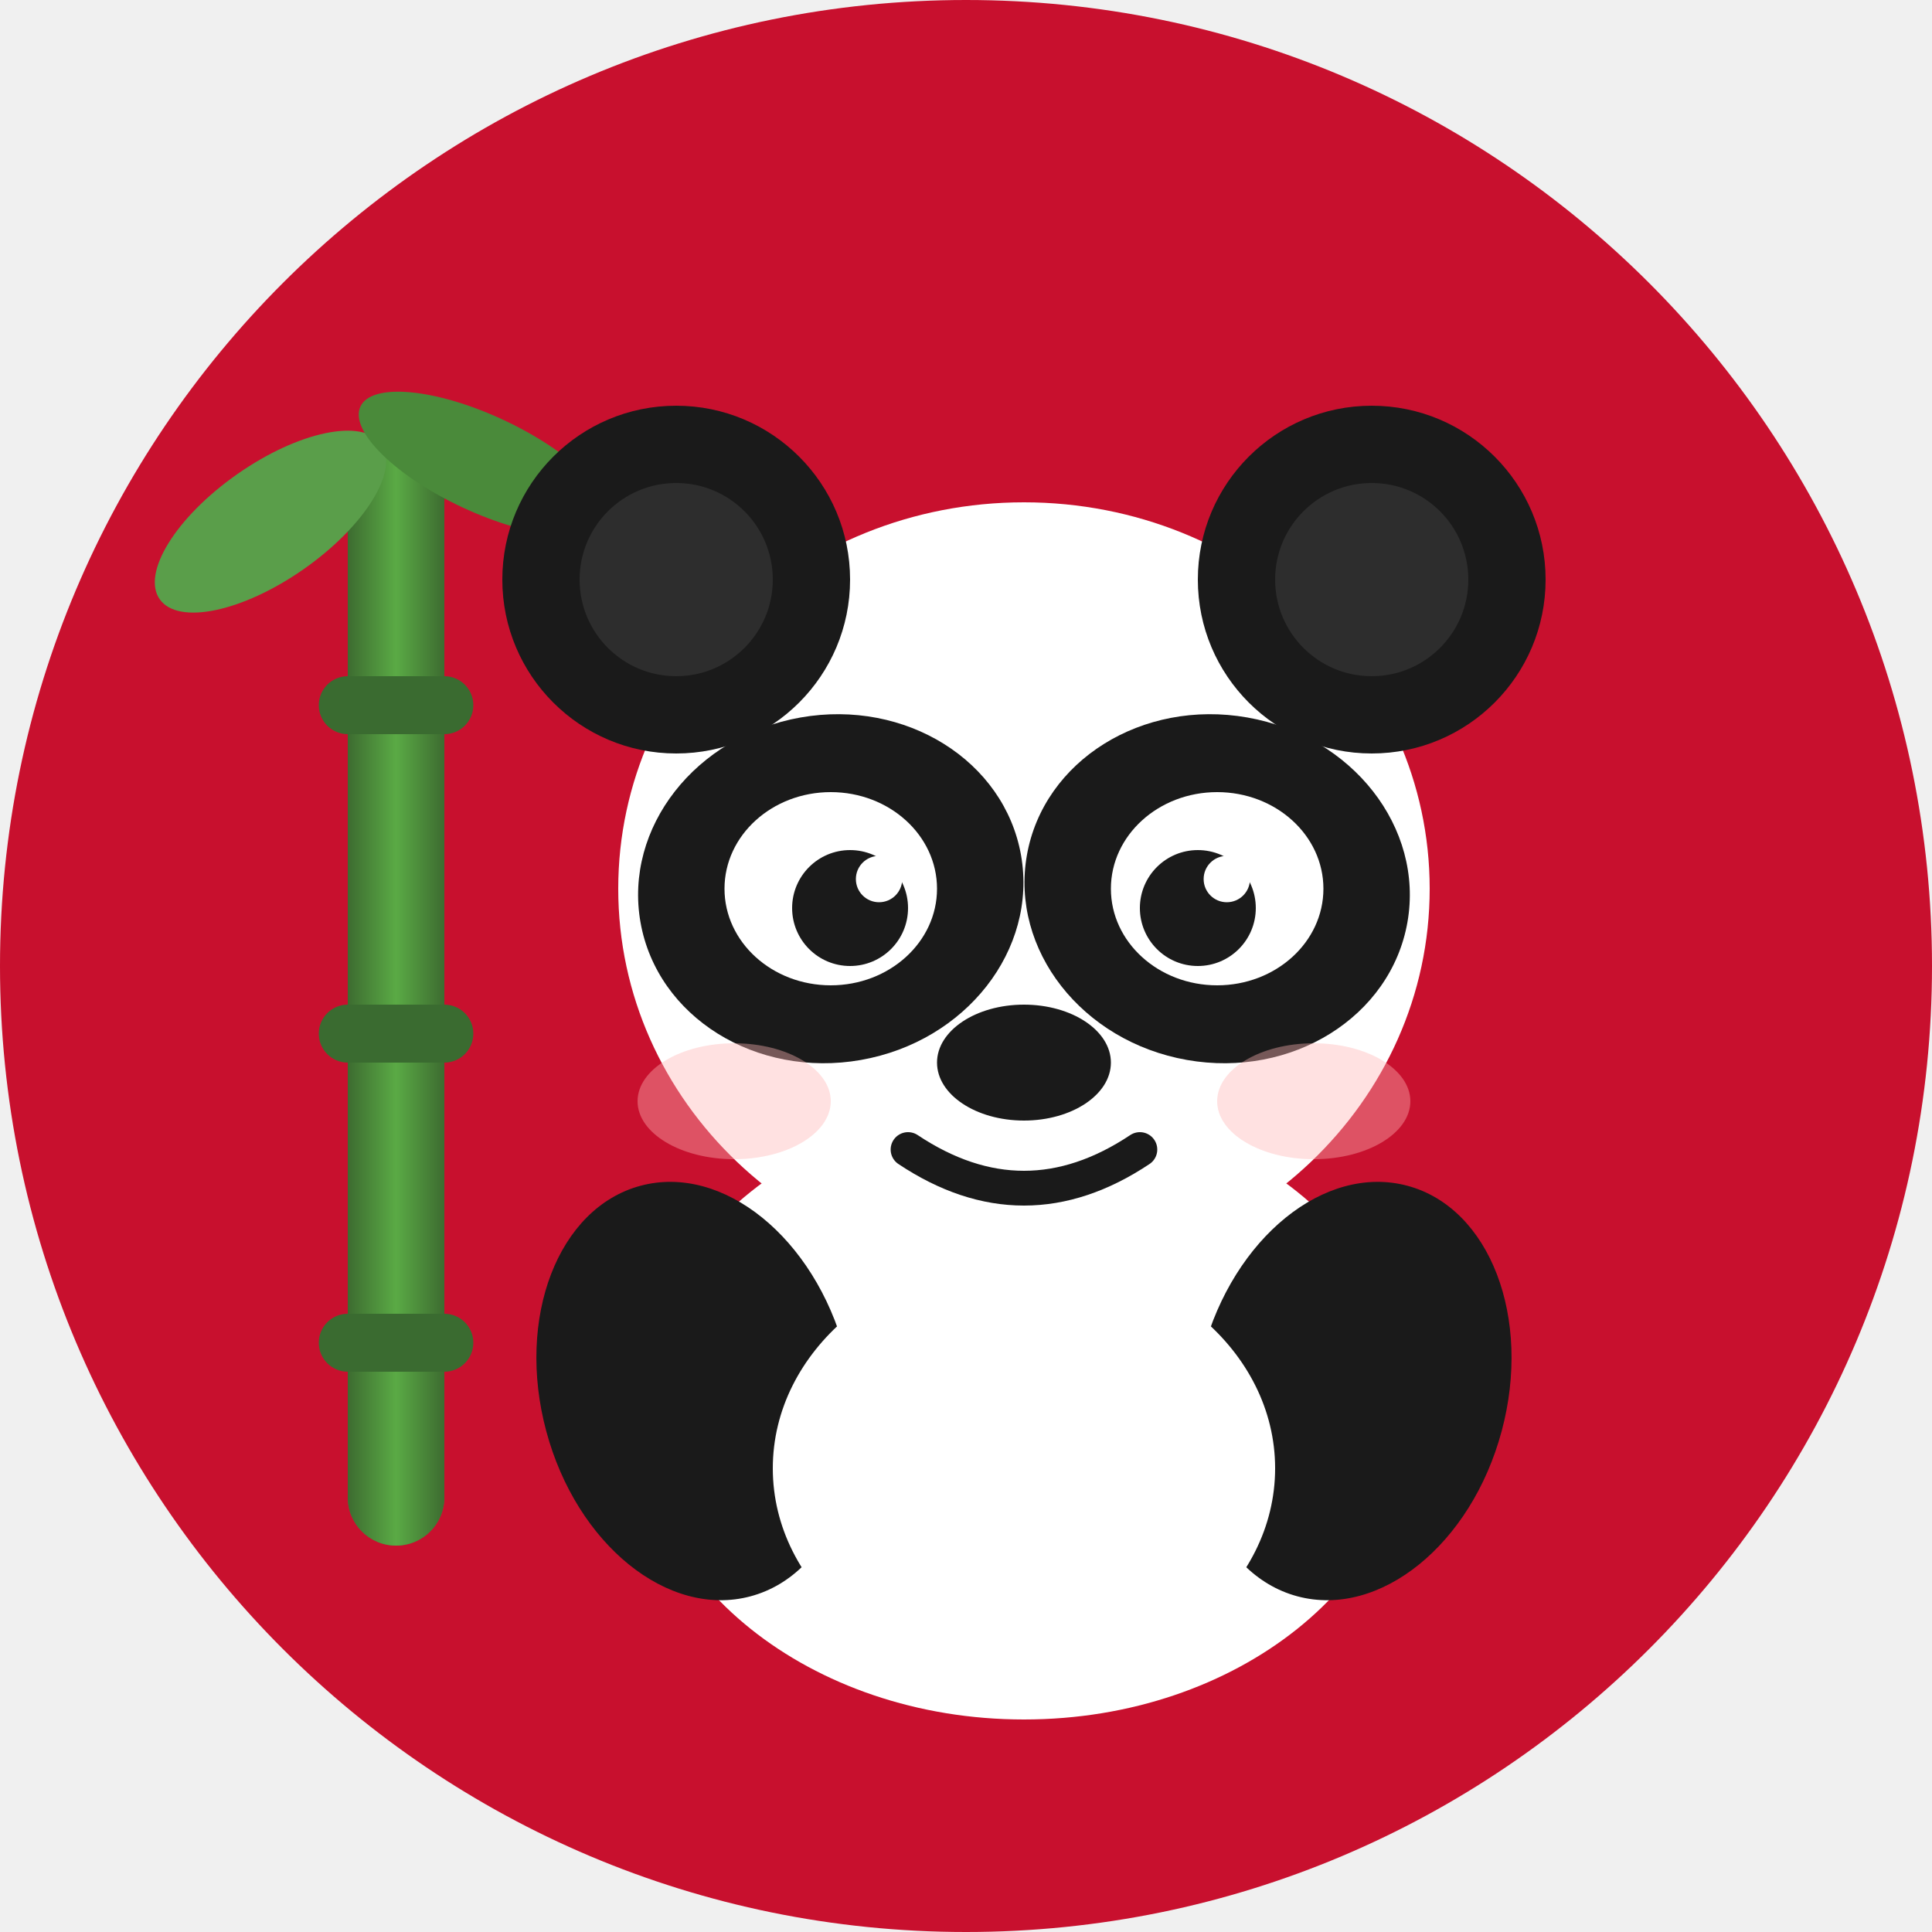
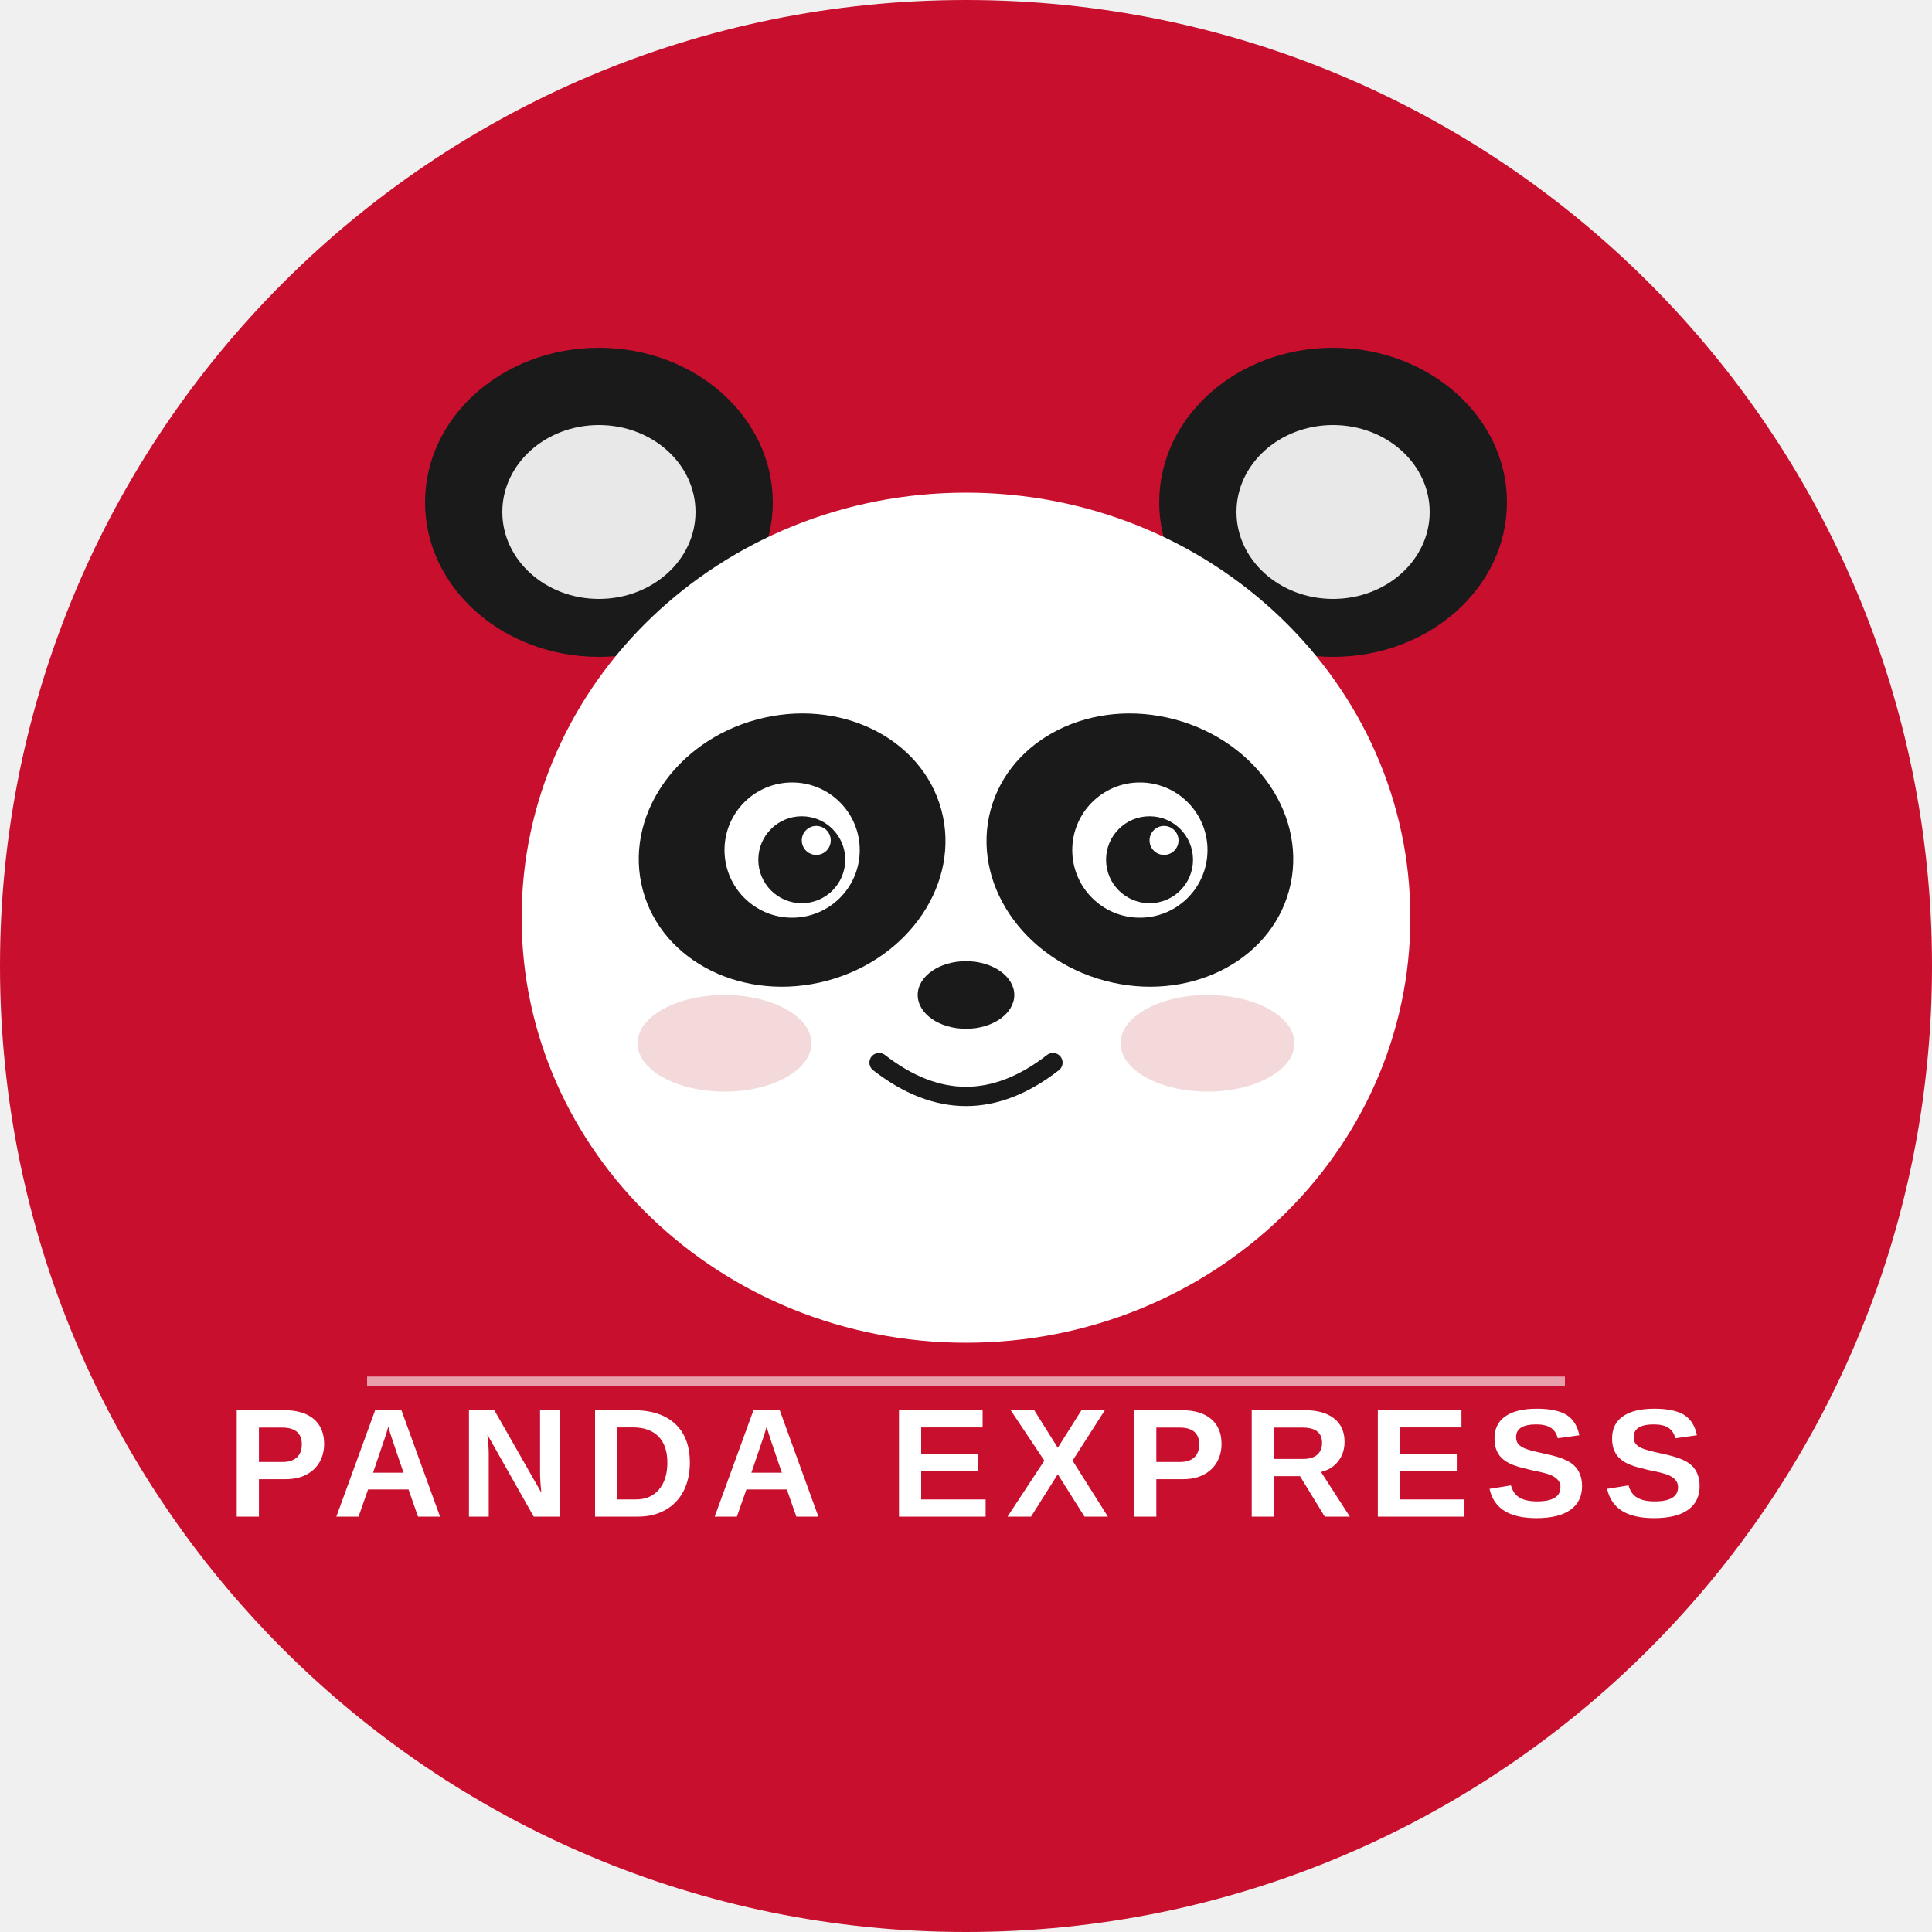
- <svg xmlns="http://www.w3.org/2000/svg" viewBox="0 0 100 100">
-   <circle cx="50" cy="50" r="50" fill="#C8102E" />
-   <rect x="18" y="22" width="5" height="58" rx="2.5" fill="#4A7C3F" />
-   <rect x="18" y="22" width="5" height="58" rx="2.5" fill="url(#bambooGrad)" />
-   <rect x="16.5" y="35" width="8" height="3" rx="1.5" fill="#3A6B30" />
-   <rect x="16.5" y="52" width="8" height="3" rx="1.5" fill="#3A6B30" />
-   <rect x="16.5" y="68" width="8" height="3" rx="1.5" fill="#3A6B30" />
-   <ellipse cx="14" cy="27" rx="7" ry="3" fill="#5A9E4A" transform="rotate(-35 14 27)" />
-   <ellipse cx="25" cy="24" rx="7" ry="2.5" fill="#4A8A3A" transform="rotate(25 25 24)" />
-   <ellipse cx="53" cy="73" rx="20" ry="16" fill="white" />
-   <ellipse cx="36" cy="72" rx="8" ry="11" fill="#1a1a1a" transform="rotate(-15 36 72)" />
-   <ellipse cx="70" cy="72" rx="8" ry="11" fill="#1a1a1a" transform="rotate(15 70 72)" />
-   <ellipse cx="53" cy="76" rx="13" ry="11" fill="white" />
-   <ellipse cx="53" cy="46" rx="21" ry="20" fill="white" />
-   <circle cx="35" cy="30" r="9" fill="#1a1a1a" />
-   <circle cx="71" cy="30" r="9" fill="#1a1a1a" />
-   <circle cx="35" cy="30" r="5" fill="#2d2d2d" />
-   <circle cx="71" cy="30" r="5" fill="#2d2d2d" />
-   <ellipse cx="43" cy="46" rx="10" ry="9" fill="#1a1a1a" transform="rotate(-10 43 46)" />
-   <ellipse cx="63" cy="46" rx="10" ry="9" fill="#1a1a1a" transform="rotate(10 63 46)" />
-   <ellipse cx="43" cy="46" rx="5.5" ry="5" fill="white" />
-   <ellipse cx="63" cy="46" rx="5.5" ry="5" fill="white" />
-   <circle cx="44" cy="47" r="3" fill="#1a1a1a" />
-   <circle cx="62" cy="47" r="3" fill="#1a1a1a" />
-   <circle cx="45.5" cy="45.5" r="1.2" fill="white" />
-   <circle cx="63.5" cy="45.5" r="1.2" fill="white" />
-   <ellipse cx="53" cy="55" rx="4.5" ry="3" fill="#1a1a1a" />
-   <path d="M 47 59.5 Q 53 63.5 59 59.5" stroke="#1a1a1a" stroke-width="1.8" fill="none" stroke-linecap="round" />
-   <ellipse cx="38" cy="57" rx="5" ry="3" fill="#ffb3b3" opacity="0.4" />
-   <ellipse cx="68" cy="57" rx="5" ry="3" fill="#ffb3b3" opacity="0.4" />
+ <svg xmlns="http://www.w3.org/2000/svg" viewBox="0 0 200 200">
  <defs>
-     <linearGradient id="bambooGrad" x1="0%" y1="0%" x2="100%" y2="0%">
-       <stop offset="0%" style="stop-color:#3d6b30;stop-opacity:1" />
-       <stop offset="50%" style="stop-color:#5aaa45;stop-opacity:1" />
-       <stop offset="100%" style="stop-color:#3d6b30;stop-opacity:1" />
-     </linearGradient>
+     <clipPath id="circle-clip">
+       <circle cx="100" cy="100" r="100" />
+     </clipPath>
  </defs>
+   <circle cx="100" cy="100" r="100" fill="#C8102E" />
+   <ellipse cx="62" cy="52" rx="18" ry="16" fill="#1a1a1a" />
+   <ellipse cx="138" cy="52" rx="18" ry="16" fill="#1a1a1a" />
+   <ellipse cx="62" cy="53" rx="10" ry="9" fill="#e8e8e8" />
+   <ellipse cx="138" cy="53" rx="10" ry="9" fill="#e8e8e8" />
+   <ellipse cx="100" cy="95" rx="46" ry="44" fill="#FFFFFF" />
+   <ellipse cx="82" cy="88" rx="16" ry="14" fill="#1a1a1a" transform="rotate(-15 82 88)" />
+   <ellipse cx="118" cy="88" rx="16" ry="14" fill="#1a1a1a" transform="rotate(15 118 88)" />
+   <ellipse cx="82" cy="88" rx="7" ry="7" fill="#FFFFFF" />
+   <ellipse cx="118" cy="88" rx="7" ry="7" fill="#FFFFFF" />
+   <circle cx="83" cy="89" r="4.5" fill="#1a1a1a" />
+   <circle cx="119" cy="89" r="4.5" fill="#1a1a1a" />
+   <circle cx="84.5" cy="87" r="1.5" fill="#FFFFFF" />
+   <circle cx="120.5" cy="87" r="1.5" fill="#FFFFFF" />
+   <ellipse cx="100" cy="103" rx="5" ry="3.5" fill="#1a1a1a" />
+   <path d="M91 110 Q100 117 109 110" stroke="#1a1a1a" stroke-width="2" fill="none" stroke-linecap="round" />
+   <ellipse cx="75" cy="108" rx="9" ry="5" fill="#e8b4b4" opacity="0.5" />
+   <ellipse cx="125" cy="108" rx="9" ry="5" fill="#e8b4b4" opacity="0.5" />
+   <text x="100" y="157" text-anchor="middle" font-family="Arial Black, Arial, sans-serif" font-weight="900" font-size="16" letter-spacing="1.5" fill="#FFFFFF">PANDA EXPRESS</text>
+   <line x1="38" y1="143" x2="162" y2="143" stroke="#FFFFFF" stroke-width="1" opacity="0.6" />
</svg>
